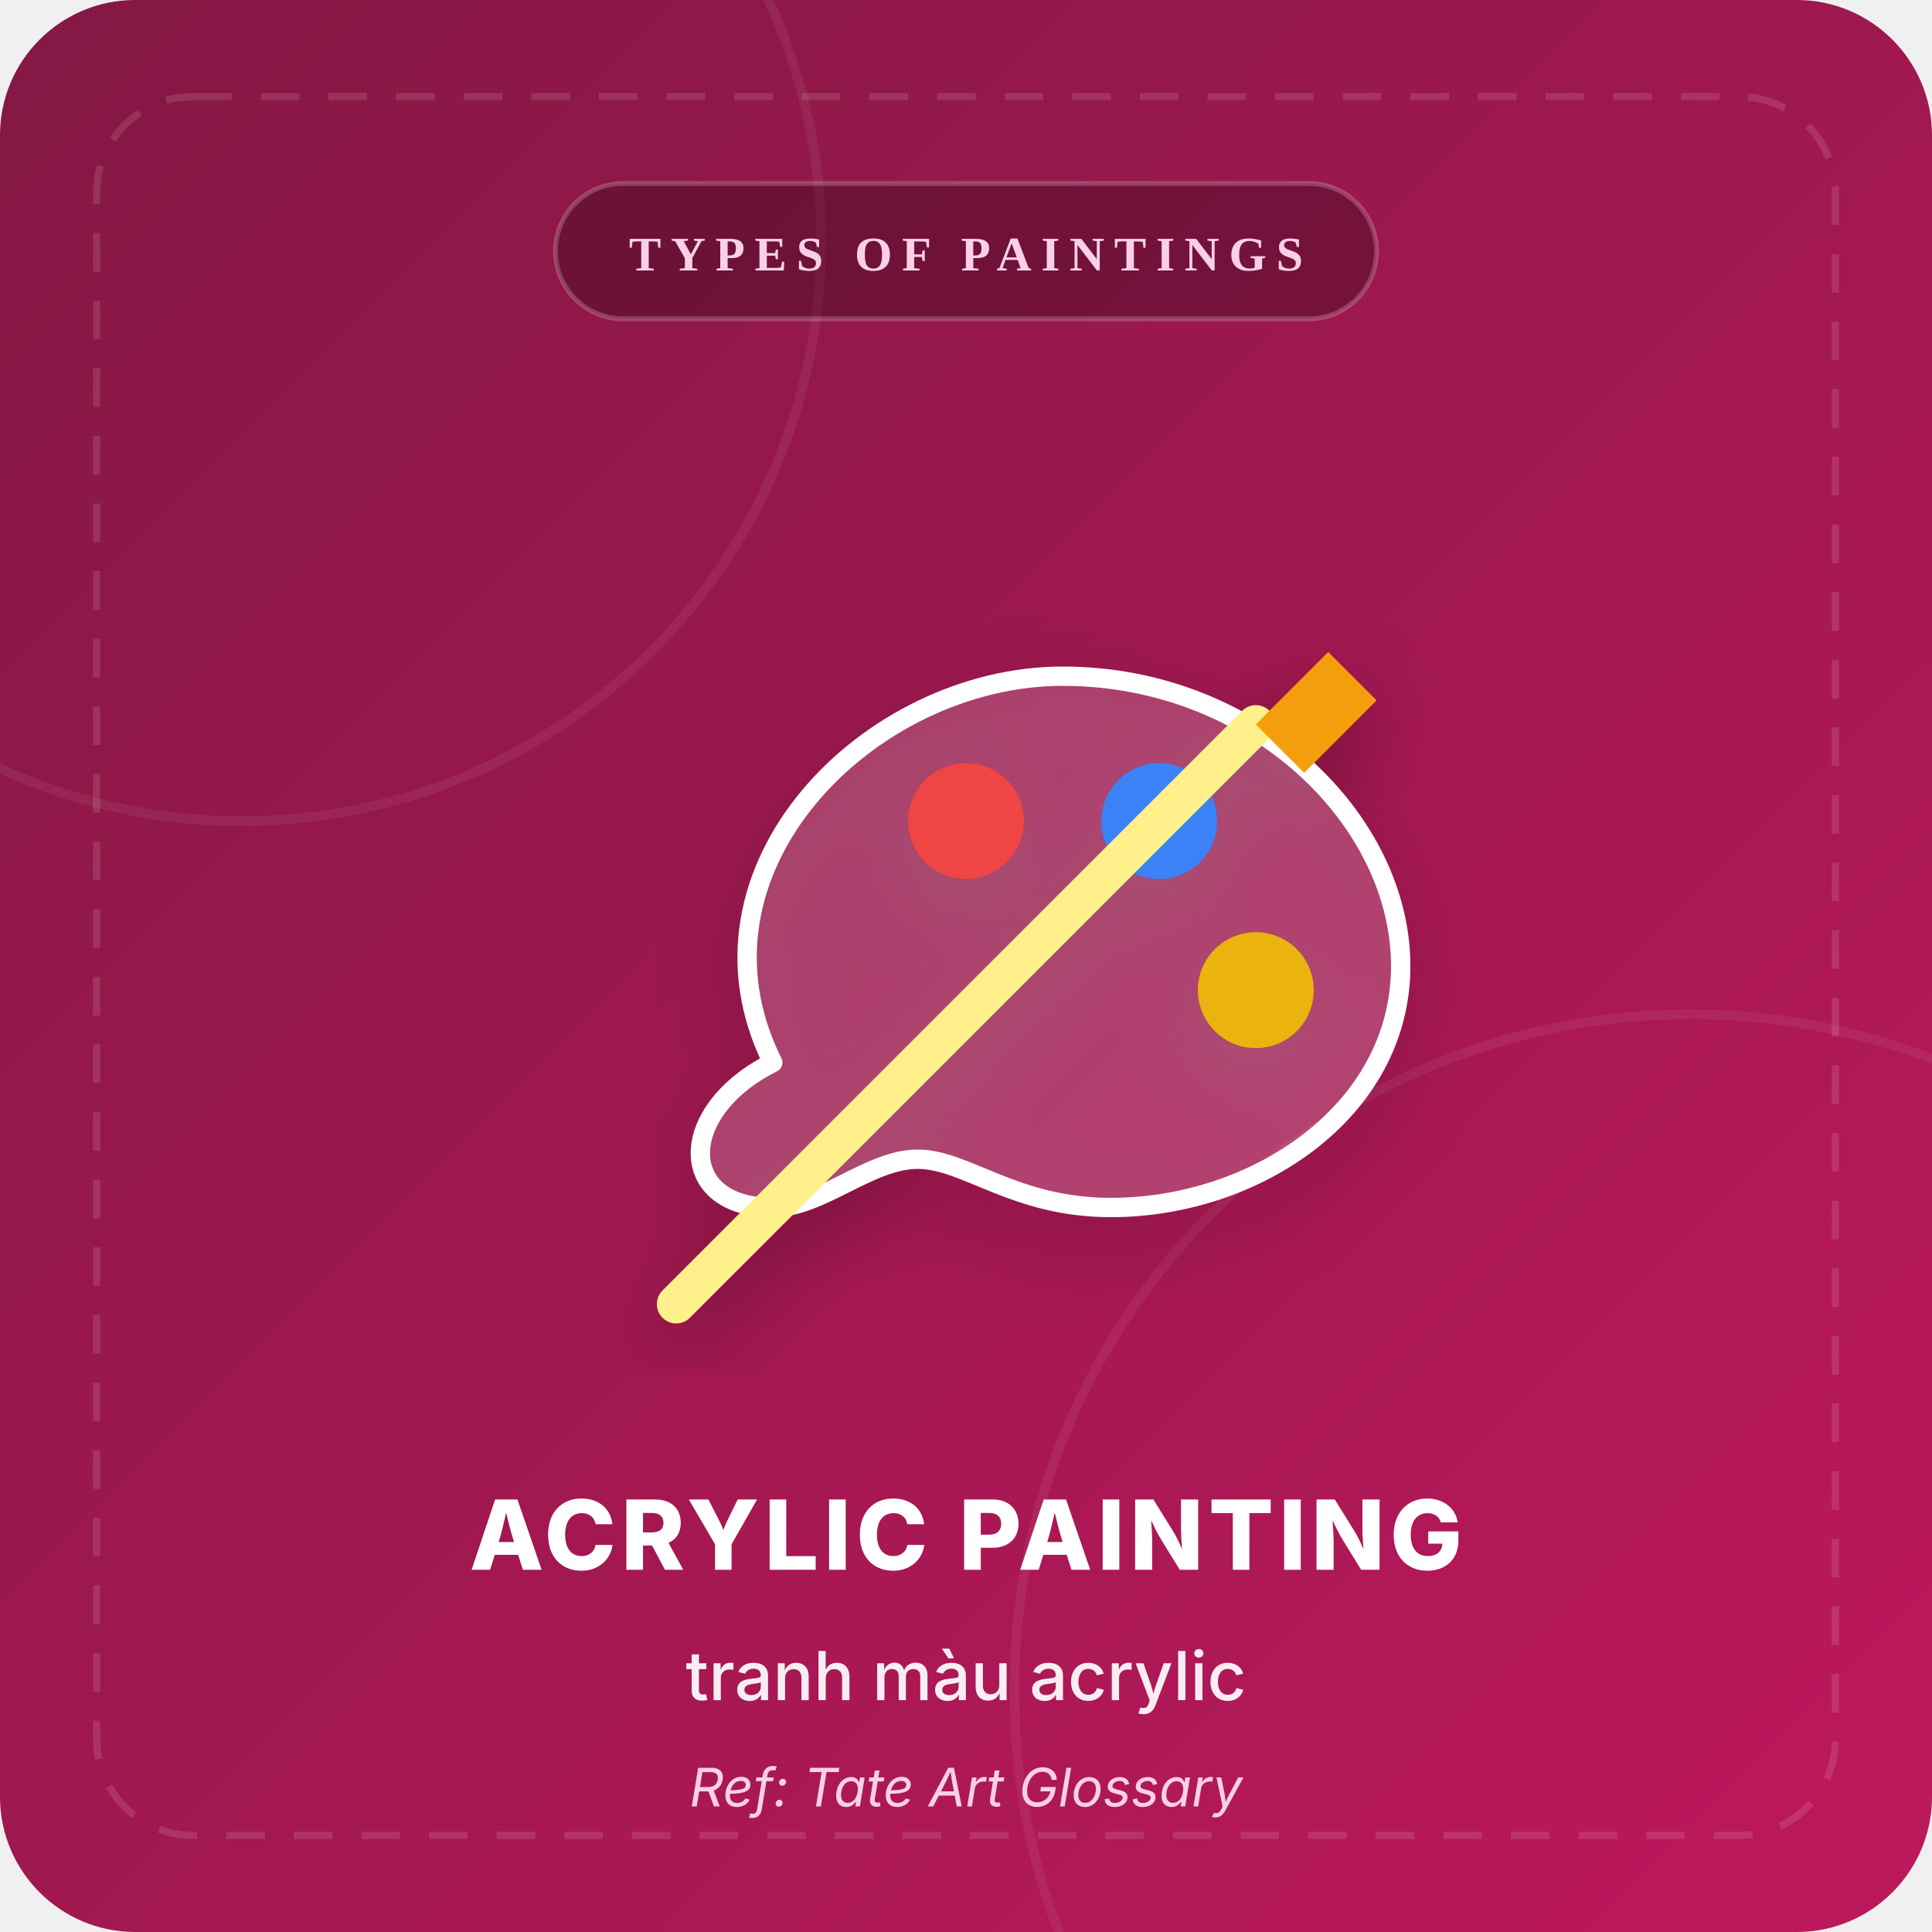
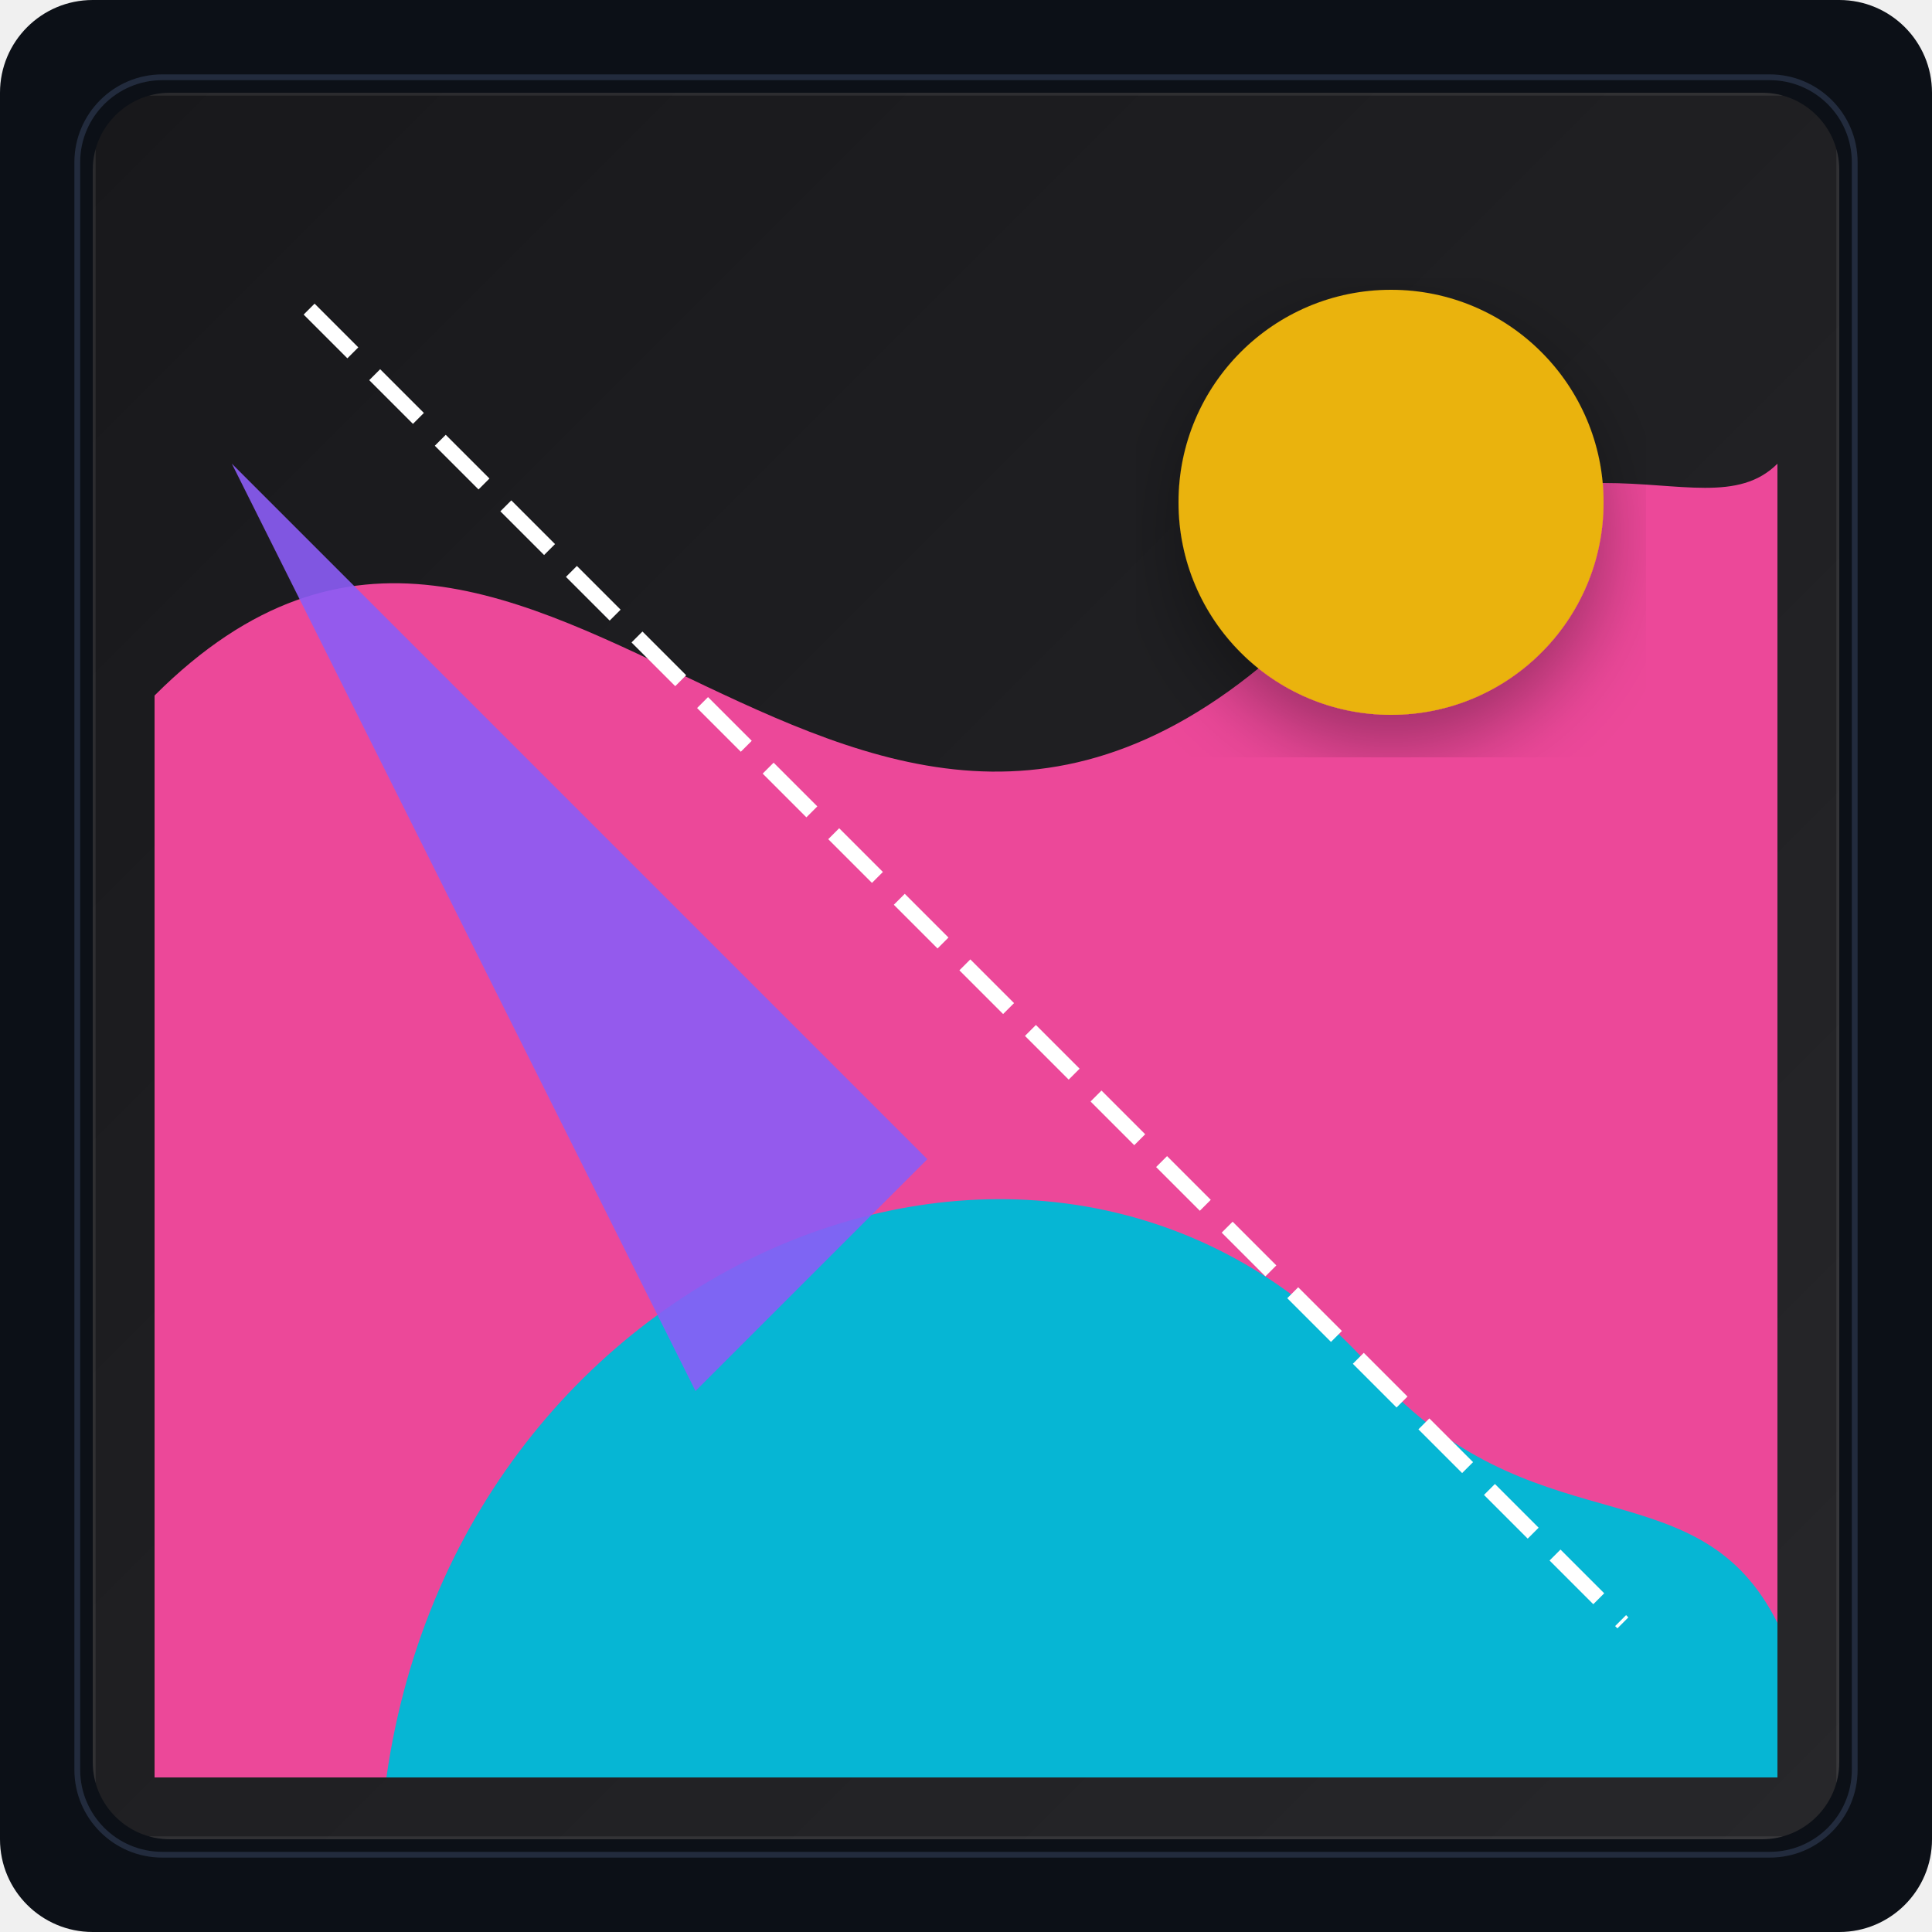
- <svg xmlns="http://www.w3.org/2000/svg" viewBox="0 0 400 400" width="100%" height="100%">
+ <svg xmlns="http://www.w3.org/2000/svg" viewBox="0 0 500 500" width="100%" height="100%">
  <defs>
-     <linearGradient id="grad_2" x1="0%" y1="0%" x2="100%" y2="100%">
-       <stop offset="0%" stop-color="#831843" />
-       <stop offset="100%" stop-color="#be185d" />
+     <linearGradient id="bg_acrylic_painting" x1="0%" y1="0%" x2="100%" y2="100%">
+       <stop offset="0%" stop-color="#18181b" />
+       <stop offset="100%" stop-color="#27272a" />
    </linearGradient>
-     <filter id="shadow" x="-10%" y="-10%" width="120%" height="120%">
-       <feDropShadow dx="0" dy="6" stdDeviation="8" flood-opacity="0.3" />
+     <filter id="softGlow" x="-20%" y="-20%" width="140%" height="140%">
+       <feGaussianBlur stdDeviation="12" result="blur" />
+       <feComposite in="SourceGraphic" in2="blur" operator="over" />
    </filter>
+     <filter id="drop" x="-10%" y="-10%" width="120%" height="120%">
+       <feDropShadow dx="0" dy="8" stdDeviation="10" flood-color="#000000" flood-opacity="0.35" />
+     </filter>
+     <clipPath id="canvasClip">
+       <rect x="24" y="24" width="452" height="452" rx="20" />
+     </clipPath>
  </defs>
-   <rect width="400" height="400" rx="28" fill="url(#grad_2)" />
-   <circle cx="50" cy="50" r="120" fill="none" stroke="rgba(255,255,255,0.06)" stroke-width="2" />
-   <circle cx="350" cy="350" r="140" fill="none" stroke="rgba(255,255,255,0.06)" stroke-width="2" />
-   <rect x="20" y="20" width="360" height="360" rx="20" fill="none" stroke="rgba(255,255,255,0.12)" stroke-width="1.5" stroke-dasharray="8,6" />
-   <g transform="translate(200, 52)">
-     <rect x="-85" y="-14" width="170" height="28" rx="14" fill="rgba(0,0,0,0.25)" stroke="rgba(255,255,255,0.2)" stroke-width="1" />
-     <text x="0" y="4" font-family="'Cinzel', 'Times New Roman', Georgia, serif" font-size="10" font-weight="bold" fill="#fbcfe8" text-anchor="middle" letter-spacing="2">TYPES OF PAINTINGS</text>
+   <rect width="500" height="500" rx="24" fill="#0c1017" />
+   <rect x="20" y="20" width="460" height="460" rx="22" fill="none" stroke="#222b3d" stroke-width="1.5" />
+   <g clip-path="url(#canvasClip)">
+     <rect x="24" y="24" width="452" height="452" fill="url(#bg_acrylic_painting)" />
+     <path d="M40 180 C140 80, 220 280, 340 160 C400 100, 440 140, 460 120 L460 460 L40 460 Z" fill="#ec4899" />
+     <path d="M100 460 C120 320, 280 260, 360 360 C400 400, 440 380, 460 420 L460 460 Z" fill="#06b6d4" />
+     <circle cx="360" cy="130" r="55" fill="#eab308" filter="url(#drop)" />
+     <path d="M60 120 L240 300 L180 360 Z" fill="#8b5cf6" opacity="0.9" />
+     <line x1="80" y1="80" x2="420" y2="420" stroke="#ffffff" stroke-width="4" stroke-dasharray="16,8" />
+     <rect x="24" y="24" width="452" height="452" fill="none" stroke="rgba(255,255,255,0.08)" stroke-width="1.5" />
  </g>
-   <g filter="url(#shadow)">
-     <path d="M160 220 C140 180, 180 140, 220 140 C260 140, 290 170, 290 200 C290 230, 260 250, 230 250 C210 250, 200 240, 190 240 C180 240, 170 250, 160 250 C140 250, 140 230, 160 220 Z" fill="rgba(255,255,255,0.15)" stroke="white" stroke-width="4" stroke-linejoin="round" />
-     <circle cx="200" cy="170" r="12" fill="#ef4444" />
-     <circle cx="240" cy="170" r="12" fill="#3b82f6" />
-     <circle cx="260" cy="205" r="12" fill="#eab308" />
-     <line x1="140" y1="270" x2="260" y2="150" stroke="#fef08a" stroke-width="8" stroke-linecap="round" />
-     <polygon points="260,150 275,135 285,145 270,160" fill="#f59e0b" />
-   </g>
-   <text x="200" y="325" font-family="'Plus Jakarta Sans', system-ui, -apple-system, sans-serif" font-size="20" font-weight="800" fill="#ffffff" text-anchor="middle" letter-spacing="1">ACRYLIC PAINTING</text>
-   <text x="200" y="352" font-family="'Plus Jakarta Sans', system-ui, -apple-system, sans-serif" font-size="14" font-weight="500" fill="rgba(255,255,255,0.92)" text-anchor="middle">tranh màu acrylic</text>
-   <text x="200" y="374" font-family="'Plus Jakarta Sans', system-ui, -apple-system, sans-serif" font-size="11" font-weight="400" fill="#fbcfe8" text-anchor="middle" font-style="italic">Ref: Tate Art Glossary</text>
</svg>
